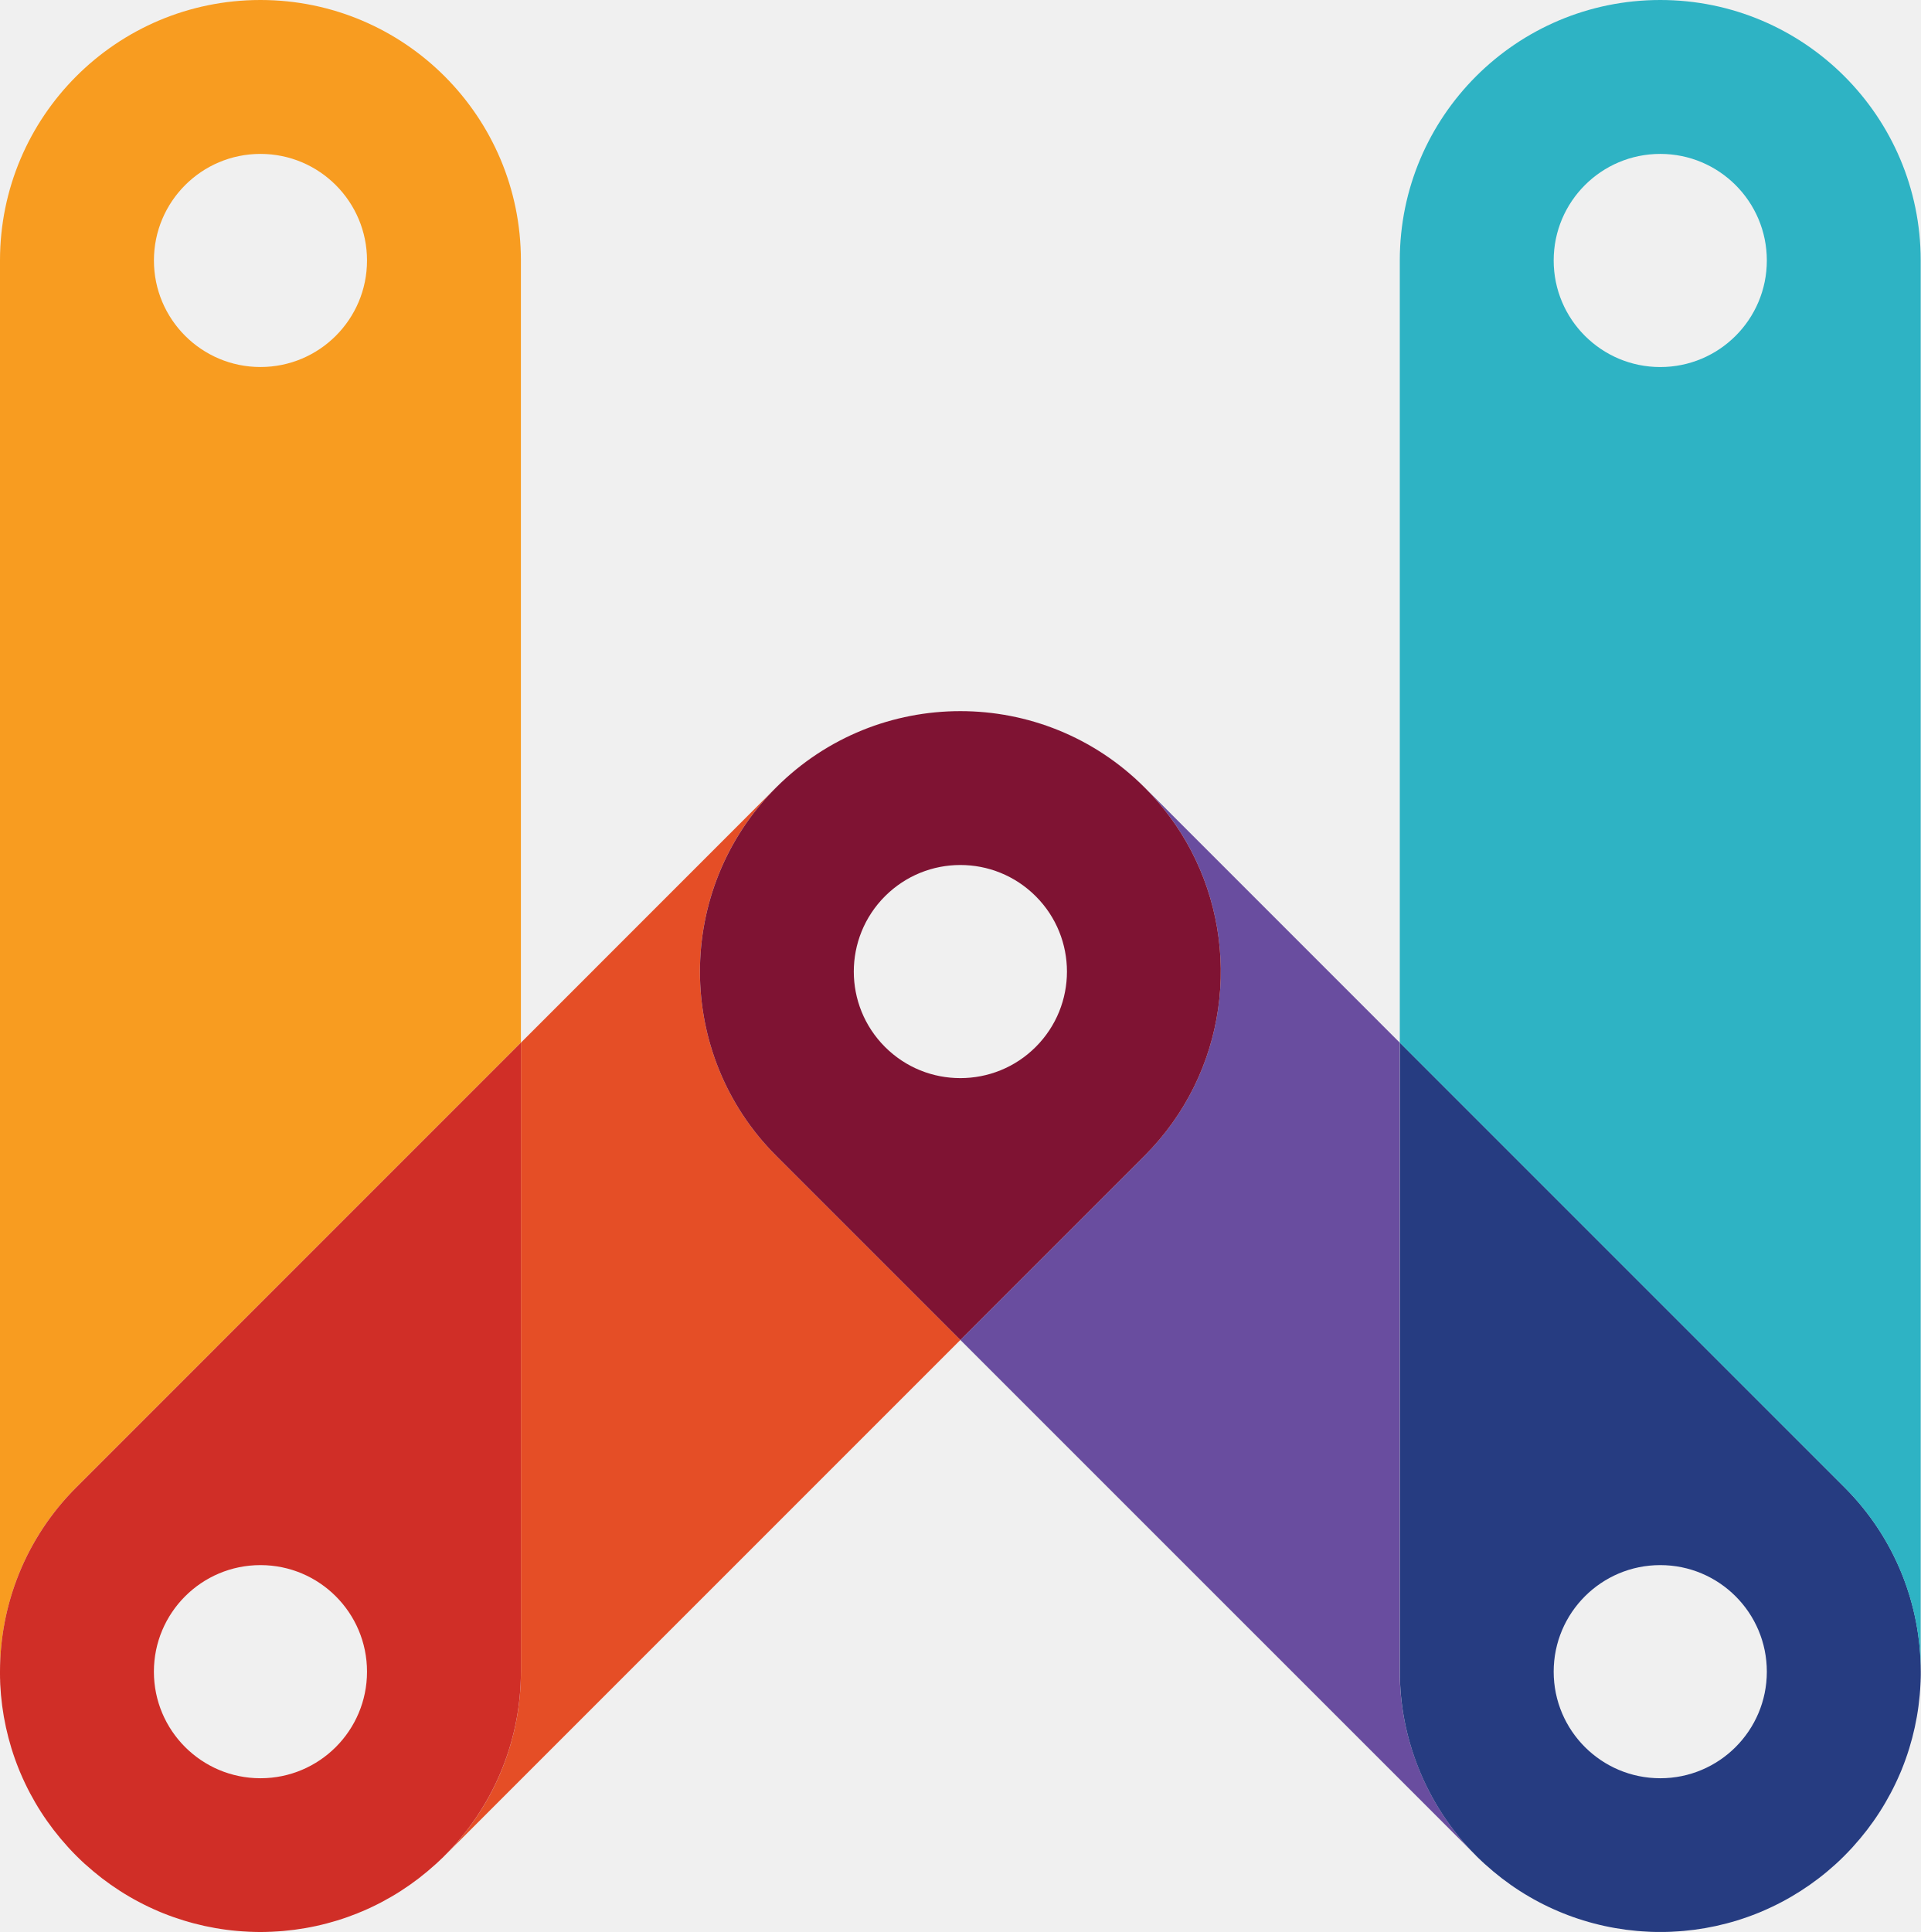
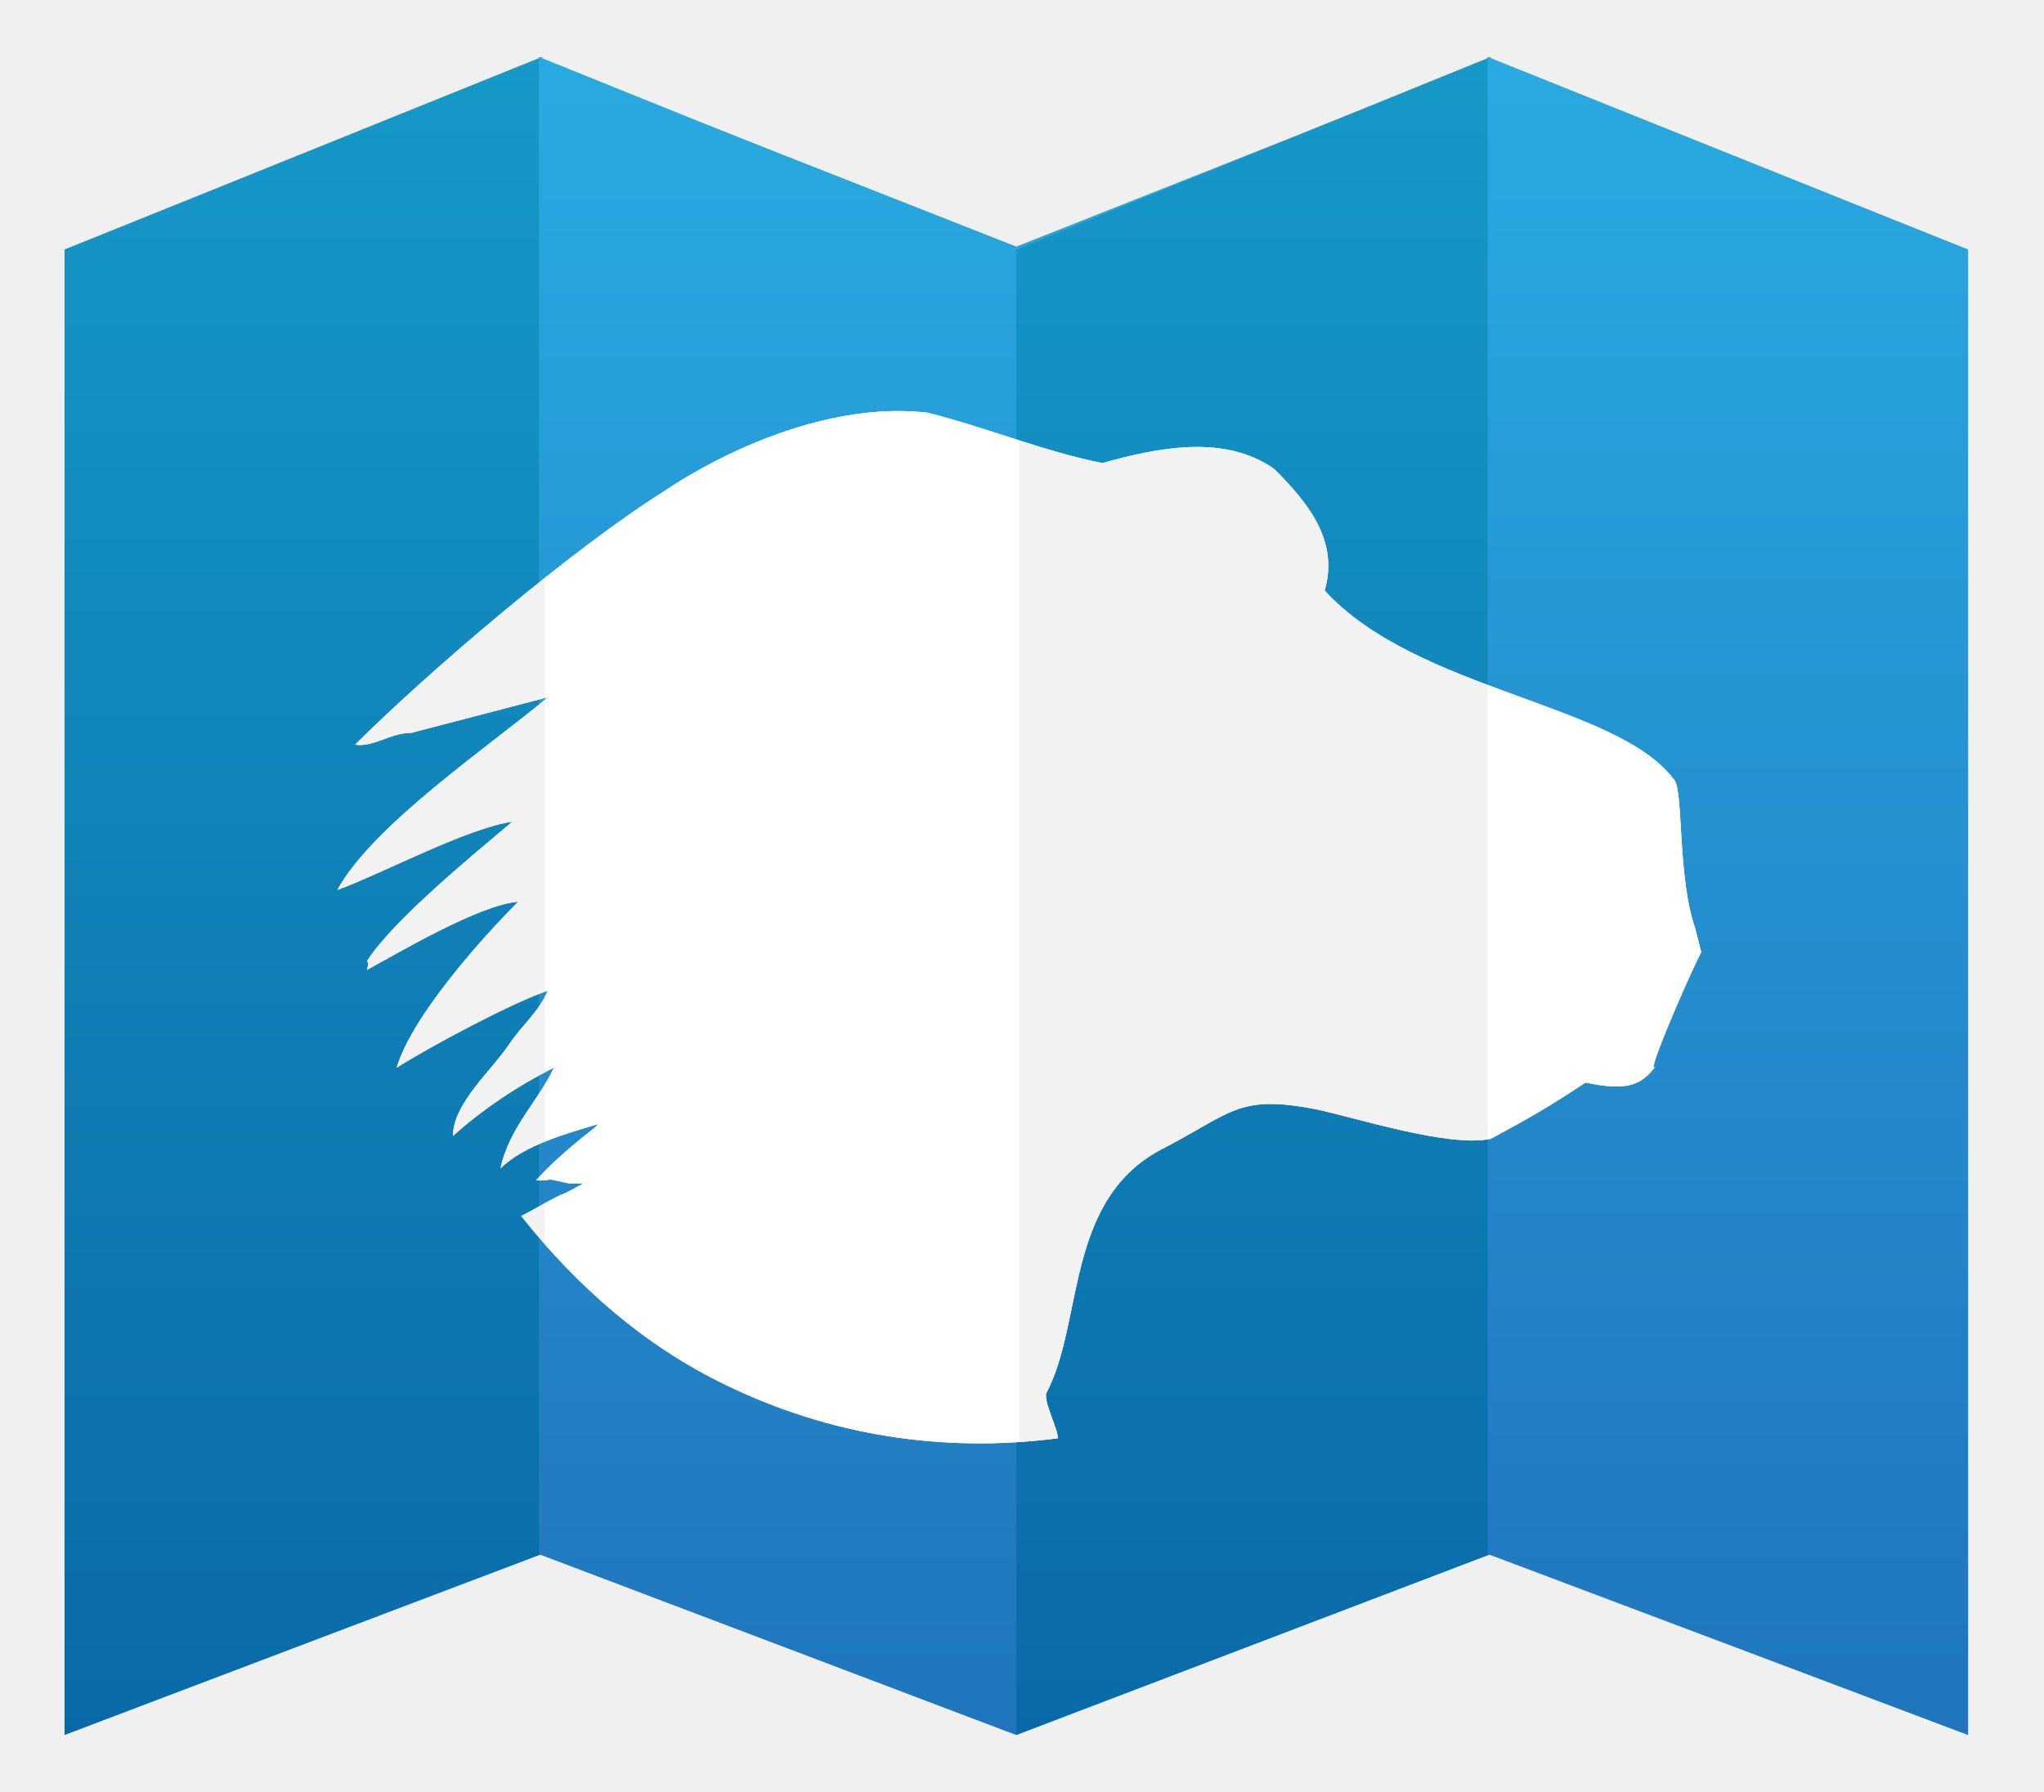
- <svg xmlns="http://www.w3.org/2000/svg" version="1.1" id="Layer_1" x="0px" y="0px" width="61.643px" height="62px" viewBox="0 0 61.643 62" enable-background="new 0 0 61.643 62" xml:space="preserve">
-   <g>
+ <svg xmlns="http://www.w3.org/2000/svg" xmlns:xlink="http://www.w3.org/1999/xlink" version="1.1" id="Layer_1" x="0px" y="0px" width="73px" height="64px" viewBox="0 0 73 64" enable-background="new 0 0 73 64" xml:space="preserve">
+   <g id="only_logo">
    <g>
-       <path fill="#F89C20" d="M0,8.359v45.277c0.001-2.138,0.817-4.275,2.448-5.906l14.27-14.27V8.359c0-4.614-3.738-8.355-8.351-8.359    H8.35C3.737,0.004,0,3.746,0,8.359z M11.779,8.359c0,1.889-1.531,3.419-3.42,3.419c-1.888,0-3.419-1.531-3.419-3.419    s1.531-3.42,3.419-3.42C10.249,4.939,11.779,6.471,11.779,8.359z" />
-       <path fill="#E54E26" d="M24.912,25.268c1.632-1.632,3.771-2.448,5.91-2.448c-2.139,0-4.279,0.815-5.912,2.448l-8.191,8.192v20.181    c0,2.308-0.936,4.398-2.449,5.911L30.822,43l-5.91-5.91C21.647,33.826,21.647,28.533,24.912,25.268z" />
-       <path fill="#D02E27" d="M0,53.636c0,0.001,0,0.002,0,0.004c0,0.035,0,0.069,0,0.103c0,0.018,0,0.035,0.001,0.053    c0,0.017,0,0.034,0,0.05c0.001,0.024,0.002,0.049,0.003,0.072c0,0.009,0,0.019,0,0.028c0.001,0.029,0.002,0.059,0.003,0.088    c0,0.004,0,0.007,0,0.009c0.045,0.932,0.244,1.855,0.598,2.732c0.002,0.005,0.004,0.009,0.006,0.014    c0.007,0.018,0.015,0.035,0.021,0.052c0.007,0.017,0.014,0.034,0.021,0.05c0.002,0.005,0.004,0.01,0.007,0.016    c0.369,0.869,0.881,1.662,1.508,2.351c0.003,0.004,0.006,0.007,0.008,0.01c0.019,0.021,0.039,0.041,0.058,0.063    c0.007,0.007,0.015,0.015,0.021,0.022c0.016,0.017,0.032,0.033,0.047,0.05c0.013,0.013,0.026,0.026,0.039,0.041    c0.01,0.01,0.021,0.021,0.031,0.032c0.024,0.024,0.05,0.05,0.074,0.075c0.024,0.024,0.049,0.048,0.074,0.073    c0.01,0.01,0.022,0.021,0.033,0.032c0.014,0.013,0.027,0.026,0.04,0.039c0.016,0.016,0.033,0.031,0.05,0.047    c0.007,0.006,0.015,0.014,0.023,0.021c0.021,0.019,0.042,0.039,0.062,0.058c0.003,0.003,0.006,0.005,0.01,0.007    c0.688,0.626,1.482,1.139,2.351,1.508c0.006,0.002,0.012,0.005,0.018,0.008c0.016,0.006,0.032,0.013,0.048,0.02    c0.018,0.008,0.036,0.015,0.053,0.021c0.004,0.002,0.009,0.004,0.013,0.006c0.877,0.354,1.802,0.555,2.732,0.598    c0.003,0.001,0.005,0.001,0.008,0.001c0.03,0.001,0.06,0.003,0.09,0.004c0.009,0,0.018,0,0.026,0    c0.025,0.002,0.049,0.002,0.074,0.003c0.016,0.001,0.03,0.001,0.047,0.001c0.018,0.001,0.037,0.001,0.055,0.001    C8.288,61.999,8.32,62,8.352,62h0.014c0.033,0,0.064-0.001,0.097-0.001c0.018,0,0.036,0,0.054-0.001c0.016,0,0.031,0,0.047-0.001    c0.025-0.001,0.049-0.001,0.074-0.003c0.009,0,0.017,0,0.026,0c0.03-0.001,0.06-0.003,0.09-0.004l0.008-0.001    c0.93-0.043,1.854-0.243,2.731-0.597c0.004-0.003,0.009-0.005,0.014-0.007c0.017-0.006,0.034-0.014,0.051-0.021    c0.017-0.006,0.034-0.014,0.051-0.021c0.005-0.002,0.01-0.004,0.016-0.006c0.869-0.369,1.663-0.882,2.352-1.509    c0.002-0.002,0.005-0.003,0.007-0.006c0.021-0.02,0.043-0.039,0.065-0.06c0.006-0.006,0.014-0.012,0.021-0.019    c0.017-0.017,0.035-0.033,0.052-0.049c0.012-0.011,0.024-0.024,0.036-0.035c0.013-0.012,0.025-0.023,0.038-0.035    c0.025-0.024,0.05-0.049,0.073-0.073c1.513-1.514,2.449-3.603,2.449-5.911V33.46L2.449,47.73C0.817,49.361,0.001,51.498,0,53.636z     M8.359,57.066c-1.889,0-3.42-1.531-3.42-3.42c0-1.889,1.531-3.42,3.42-3.42c1.89,0,3.42,1.531,3.42,3.42    C11.779,55.535,10.249,57.066,8.359,57.066z" />
-       <path fill="#694D9F" d="M44.924,53.641V33.46l-8.19-8.192c-1.633-1.633-3.773-2.448-5.912-2.448c2.139,0,4.277,0.816,5.91,2.448    c0.612,0.612,1.109,1.296,1.492,2.023c1.657,3.156,1.16,7.146-1.492,9.799L30.822,43l16.547,16.545    c-0.801-0.802-1.435-1.77-1.857-2.844C45.137,55.753,44.924,54.723,44.924,53.641z" />
-       <path fill="#7F1333" d="M38.224,27.292c-0.383-0.728-0.88-1.411-1.492-2.023c-1.633-1.632-3.771-2.448-5.91-2.448    c-2.139,0-4.278,0.816-5.91,2.448c-3.264,3.265-3.264,8.558,0,11.822l5.91,5.91l5.91-5.91    C39.384,34.438,39.881,30.447,38.224,27.292z M28.403,33.597c-1.335-1.335-1.335-3.5,0-4.836c0.668-0.667,1.543-1.003,2.419-1.002    c0.875-0.001,1.75,0.334,2.419,1.002c1.336,1.336,1.336,3.5,0,4.836c-0.668,0.668-1.543,1.001-2.419,1.001    C29.946,34.599,29.072,34.266,28.403,33.597z" />
-       <path fill="#263C81" d="M45.511,56.702c0.423,1.074,1.057,2.042,1.857,2.844c0.002,0.002,0.003,0.004,0.004,0.006    c0.025,0.024,0.05,0.048,0.074,0.073c0.013,0.012,0.024,0.024,0.038,0.035c0.011,0.011,0.023,0.024,0.036,0.035    c0.018,0.017,0.034,0.033,0.052,0.049c0.007,0.006,0.014,0.012,0.021,0.019c0.021,0.02,0.042,0.041,0.064,0.06    c0.003,0.003,0.005,0.004,0.008,0.006c0.688,0.626,1.482,1.14,2.353,1.508c0.005,0.002,0.01,0.005,0.017,0.007    c0.016,0.007,0.032,0.014,0.05,0.021c0.017,0.007,0.034,0.014,0.053,0.021c0.003,0.001,0.008,0.003,0.012,0.006    c0.877,0.354,1.803,0.554,2.732,0.597l0.009,0.001c0.029,0.001,0.06,0.003,0.09,0.004c0.008,0,0.018,0,0.025,0.001    c0.024,0,0.049,0.001,0.073,0.002c0.017,0,0.032,0.001,0.048,0.001c0.019,0,0.037,0.001,0.054,0.001c0.032,0,0.064,0,0.097,0    h0.016c0.031,0,0.062,0,0.095,0c0.018,0,0.037-0.001,0.055-0.001c0.017,0,0.032-0.001,0.048-0.001    c0.023-0.001,0.049-0.002,0.073-0.002c0.009-0.001,0.018-0.001,0.026-0.001c0.029-0.001,0.061-0.003,0.09-0.004    c0.002,0,0.005,0,0.007-0.001c0.932-0.043,1.855-0.243,2.733-0.598c0.005-0.002,0.009-0.004,0.013-0.005    c0.019-0.007,0.036-0.015,0.054-0.022c0.016-0.006,0.033-0.013,0.049-0.02c0.006-0.003,0.012-0.006,0.016-0.008    c0.869-0.369,1.664-0.881,2.353-1.507c0.003-0.003,0.007-0.005,0.009-0.009c0.021-0.019,0.042-0.038,0.063-0.057    c0.008-0.007,0.016-0.015,0.022-0.021c0.017-0.016,0.033-0.032,0.051-0.047c0.014-0.012,0.026-0.025,0.039-0.039    c0.011-0.011,0.022-0.021,0.033-0.032c0.025-0.024,0.05-0.049,0.074-0.073c0.025-0.024,0.05-0.05,0.073-0.075    c0.011-0.011,0.021-0.022,0.032-0.032c0.013-0.014,0.026-0.027,0.039-0.042c0.015-0.016,0.031-0.032,0.047-0.049    c0.007-0.008,0.015-0.015,0.021-0.022c0.019-0.021,0.038-0.042,0.057-0.063c0.003-0.003,0.007-0.006,0.009-0.01    c0.626-0.688,1.138-1.482,1.508-2.351c0.002-0.006,0.005-0.011,0.007-0.016c0.007-0.017,0.014-0.034,0.021-0.05    c0.008-0.017,0.015-0.035,0.022-0.052c0.001-0.005,0.003-0.009,0.005-0.014c0.354-0.875,0.554-1.8,0.598-2.731    c0-0.003,0-0.006,0-0.01c0.002-0.029,0.003-0.059,0.005-0.088c0-0.009,0-0.019,0-0.028c0.001-0.023,0.002-0.047,0.003-0.072    c0-0.017,0.001-0.034,0.001-0.05c0-0.018,0-0.035,0.001-0.053c0-0.034,0-0.068,0-0.103c0-2.14-0.816-4.279-2.448-5.911    l-14.27-14.27v20.181C44.925,54.723,45.137,55.753,45.511,56.702z M53.285,50.226c1.889,0,3.42,1.531,3.42,3.42    c0,1.889-1.531,3.42-3.42,3.42s-3.421-1.531-3.421-3.42C49.864,51.757,51.396,50.226,53.285,50.226z" />
-       <path fill="#2EB3C4" d="M44.925,8.359V33.46l14.271,14.27c1.631,1.632,2.447,3.771,2.447,5.911V8.359    C61.643,3.742,57.9,0,53.285,0C48.667,0,44.925,3.742,44.925,8.359z M53.285,4.939c1.889,0,3.42,1.531,3.42,3.42    s-1.531,3.42-3.42,3.42c-1.89,0-3.421-1.532-3.421-3.42S51.395,4.939,53.285,4.939z" />
+       <linearGradient id="SVGID_1_" gradientUnits="userSpaceOnUse" x1="-1815.33" y1="803.018" x2="-1815.33" y2="772.748" gradientTransform="matrix(1.98 0 0 1.98 3630.65 -1528.008)">
+         <stop offset="0" style="stop-color:#2075BC" />
+         <stop offset="1" style="stop-color:#29AAE1" />
+       </linearGradient>
+       <polygon fill="url(#SVGID_1_)" points="53.239,2.139 53.239,2.033 53.239,2.139 53.134,2.033 53.134,2.139 36.297,8.809     19.355,2.139 19.355,2.033 19.249,2.139 19.249,2.033 19.249,2.139 2.306,8.915 2.306,61.967 19.249,55.507 36.297,61.967     36.297,61.967 36.297,61.967 36.297,61.967 36.297,61.967 53.239,55.507 70.288,61.967 70.288,8.915   " />
+       <g>
+         <linearGradient id="SVGID_2_" gradientUnits="userSpaceOnUse" x1="-1828.192" y1="803.018" x2="-1828.192" y2="772.748" gradientTransform="matrix(1.98 0 0 1.98 3630.65 -1528.008)">
+           <stop offset="0" style="stop-color:#0A6AA8" />
+           <stop offset="1" style="stop-color:#1699C8" />
+         </linearGradient>
+         <polygon fill="url(#SVGID_2_)" points="2.306,8.915 2.306,61.967 19.355,55.507 19.355,2.033    " />
+         <linearGradient id="SVGID_3_" gradientUnits="userSpaceOnUse" x1="-1819.635" y1="803.018" x2="-1819.635" y2="772.748" gradientTransform="matrix(1.98 0 0 1.98 3630.65 -1528.008)">
+           <stop offset="0" style="stop-color:#2075BC" />
+           <stop offset="1" style="stop-color:#29AAE1" />
+         </linearGradient>
+         <polygon fill="url(#SVGID_3_)" points="36.297,8.915 36.297,61.967 19.249,55.507 19.249,2.033    " />
+         <linearGradient id="SVGID_4_" gradientUnits="userSpaceOnUse" x1="-1811.051" y1="803.018" x2="-1811.051" y2="772.748" gradientTransform="matrix(1.98 0 0 1.98 3630.65 -1528.008)">
+           <stop offset="0" style="stop-color:#0A6AA8" />
+           <stop offset="1" style="stop-color:#1699C8" />
+         </linearGradient>
+         <polygon fill="url(#SVGID_4_)" points="36.297,8.915 36.297,61.967 53.239,55.507 53.239,2.033    " />
+         <linearGradient id="SVGID_5_" gradientUnits="userSpaceOnUse" x1="-1802.495" y1="803.018" x2="-1802.495" y2="772.748" gradientTransform="matrix(1.98 0 0 1.98 3630.65 -1528.008)">
+           <stop offset="0" style="stop-color:#2075BC" />
+           <stop offset="1" style="stop-color:#29AAE1" />
+         </linearGradient>
+         <polygon fill="url(#SVGID_5_)" points="70.288,8.915 70.288,61.967 53.134,55.507 53.134,2.033    " />
+       </g>
+       <g>
+         <g>
+           <g>
+             <g>
+               <g>
+                 <defs>
+                   <path id="SVGID_6_" d="M60.546,33.164c-0.635-1.8-0.423-4.871-0.742-5.295c-2.012-2.753-9.212-3.176-12.495-6.777          c0.529-1.8-0.635-3.176-1.8-4.341c-1.8-1.271-4.236-0.742-6.141-0.212c-2.117-0.423-4.13-1.271-6.247-1.8          c-4.659-0.529-9.319,2.753-9.319,2.753c-3.388,2.117-8.577,6.566-11.119,9.106c0.635,0.106,1.271-0.423,2.012-0.423          l4.871-1.271c-2.012,1.694-6.247,4.553-7.518,6.883c1.482-0.529,4.659-2.224,6.247-2.436          c-1.377,1.165-4.236,3.494-5.189,4.976c0.106,0.106,0,0.212,0,0.317c1.165-0.635,4.024-2.33,5.401-2.436          c-1.377,1.377-3.812,4.13-4.341,5.93c1.165-0.742,4.13-2.33,5.401-2.753c-0.317,0.742-0.953,1.271-1.377,1.906          c-0.635,0.953-2.012,2.117-2.012,3.282c1.059-0.953,2.33-1.8,3.601-2.436c-0.529,1.165-1.588,2.117-1.906,3.601          c0.847-0.847,2.436-1.271,3.494-1.588l-0.106,0.106c-0.106,0.106-1.271,0.953-2.117,1.906c0.742,0,0.212-0.106,1.165,0.106          h0.529c-0.212,0.106-0.529,0.317-0.847,0.423l0,0c-0.423,0.212-0.953,0.529-1.377,0.742          c2.012,2.542,4.447,4.659,7.306,6.035c3.707,1.8,7.73,2.436,11.859,1.906c0-0.212-0.106-0.423-0.212-0.742l0,0l0,0          c-0.106-0.317-0.212-0.529-0.212-0.847l0,0l0,0c1.377-2.542,0.635-6.989,4.236-8.789c2.436-1.271,2.647-1.906,5.401-1.377          c1.482,0.317,4.765,1.377,6.247,1.059c1.377-0.742,2.117-1.165,3.388-2.012c1.482,0.317,2.012,0.106,2.542-0.635          c-0.529,0.742,0.953-2.753,1.588-4.024L60.546,33.164z" />
+                 </defs>
+                 <clipPath id="SVGID_7_">
+                   <use xlink:href="#SVGID_6_" overflow="visible" />
+                 </clipPath>
+                 <ellipse clip-path="url(#SVGID_7_)" fill="#FFFFFF" cx="36.297" cy="33.377" rx="31.555" ry="21.39" />
+               </g>
+             </g>
+           </g>
+         </g>
+         <g>
+           <g>
+             <g>
+               <g>
+                 <defs>
+                   <path id="SVGID_8_" d="M60.546,33.164c-0.635-1.8-0.423-4.871-0.742-5.295c-2.012-2.753-9.212-3.176-12.495-6.777          c0.529-1.8-0.635-3.176-1.8-4.341c-1.8-1.271-4.236-0.742-6.141-0.212c-2.117-0.423-4.13-1.271-6.247-1.8          c-4.659-0.529-9.319,2.753-9.319,2.753c-3.388,2.117-8.577,6.566-11.119,9.106c0.635,0.106,1.271-0.423,2.012-0.423          l4.871-1.271c-2.012,1.694-6.247,4.553-7.518,6.883c1.482-0.529,4.659-2.224,6.247-2.436          c-1.377,1.165-4.236,3.494-5.189,4.976c0.106,0.106,0,0.212,0,0.317c1.165-0.635,4.024-2.33,5.401-2.436          c-1.377,1.377-3.812,4.13-4.341,5.93c1.165-0.742,4.13-2.33,5.401-2.753c-0.317,0.742-0.953,1.271-1.377,1.906          c-0.635,0.953-2.012,2.117-2.012,3.282c1.059-0.953,2.33-1.8,3.601-2.436c-0.529,1.165-1.588,2.117-1.906,3.601          c0.847-0.847,2.436-1.271,3.494-1.588l-0.106,0.106c-0.106,0.106-1.271,0.953-2.117,1.906c0.742,0,0.212-0.106,1.165,0.106          h0.529c-0.212,0.106-0.529,0.317-0.847,0.423l0,0c-0.423,0.212-0.953,0.529-1.377,0.742          c2.012,2.542,4.447,4.659,7.306,6.035c3.707,1.8,7.73,2.436,11.859,1.906c0-0.212-0.106-0.423-0.212-0.742l0,0l0,0          c-0.106-0.317-0.212-0.529-0.212-0.847l0,0l0,0c1.377-2.542,0.635-6.989,4.236-8.789c2.436-1.271,2.647-1.906,5.401-1.377          c1.482,0.317,4.765,1.377,6.247,1.059c1.377-0.742,2.117-1.165,3.388-2.012c1.482,0.317,2.012,0.106,2.542-0.635          c-0.529,0.742,0.953-2.753,1.588-4.024L60.546,33.164z" />
+                 </defs>
+                 <clipPath id="SVGID_9_">
+                   <use xlink:href="#SVGID_8_" overflow="visible" />
+                 </clipPath>
+                 <polygon clip-path="url(#SVGID_9_)" fill="#F2F2F2" points="2.73,9.869 2.73,63.555 19.566,56.884 19.566,3.091        " />
+               </g>
+             </g>
+           </g>
+         </g>
+         <g>
+           <g>
+             <g>
+               <g>
+                 <defs>
+                   <path id="SVGID_10_" d="M60.546,33.164c-0.635-1.8-0.423-4.871-0.742-5.295c-2.012-2.753-9.212-3.176-12.495-6.777          c0.529-1.8-0.635-3.176-1.8-4.341c-1.8-1.271-4.236-0.742-6.141-0.212c-2.117-0.423-4.13-1.271-6.247-1.8          c-4.659-0.529-9.319,2.753-9.319,2.753c-3.388,2.117-8.577,6.566-11.119,9.106c0.635,0.106,1.271-0.423,2.012-0.423          l4.871-1.271c-2.012,1.694-6.247,4.553-7.518,6.883c1.482-0.529,4.659-2.224,6.247-2.436          c-1.377,1.165-4.236,3.494-5.189,4.976c0.106,0.106,0,0.212,0,0.317c1.165-0.635,4.024-2.33,5.401-2.436          c-1.377,1.377-3.812,4.13-4.341,5.93c1.165-0.742,4.13-2.33,5.401-2.753c-0.317,0.742-0.953,1.271-1.377,1.906          c-0.635,0.953-2.012,2.117-2.012,3.282c1.059-0.953,2.33-1.8,3.601-2.436c-0.529,1.165-1.588,2.117-1.906,3.601          c0.847-0.847,2.436-1.271,3.494-1.588l-0.106,0.106c-0.106,0.106-1.271,0.953-2.117,1.906c0.742,0,0.212-0.106,1.165,0.106          h0.529c-0.212,0.106-0.529,0.317-0.847,0.423l0,0c-0.423,0.212-0.953,0.529-1.377,0.742          c2.012,2.542,4.447,4.659,7.306,6.035c3.707,1.8,7.73,2.436,11.859,1.906c0-0.212-0.106-0.423-0.212-0.742l0,0l0,0          c-0.106-0.317-0.212-0.529-0.212-0.847l0,0l0,0c1.377-2.542,0.635-6.989,4.236-8.789c2.436-1.271,2.647-1.906,5.401-1.377          c1.482,0.317,4.765,1.377,6.247,1.059c1.377-0.742,2.117-1.165,3.388-2.012c1.482,0.317,2.012,0.106,2.542-0.635          c-0.529,0.742,0.953-2.753,1.588-4.024L60.546,33.164z" />
+                 </defs>
+                 <clipPath id="SVGID_11_">
+                   <use xlink:href="#SVGID_10_" overflow="visible" />
+                 </clipPath>
+                 <polygon clip-path="url(#SVGID_11_)" fill="#FFFFFF" points="36.403,9.869 36.403,63.555 19.46,56.884 19.46,3.091                 " />
+               </g>
+             </g>
+           </g>
+         </g>
+         <g>
+           <g>
+             <g>
+               <g>
+                 <defs>
+                   <path id="SVGID_12_" d="M60.546,33.164c-0.635-1.8-0.423-4.871-0.742-5.295c-2.012-2.753-9.212-3.176-12.495-6.777          c0.529-1.8-0.635-3.176-1.8-4.341c-1.8-1.271-4.236-0.742-6.141-0.212c-2.117-0.423-4.13-1.271-6.247-1.8          c-4.659-0.529-9.319,2.753-9.319,2.753c-3.388,2.117-8.577,6.566-11.119,9.106c0.635,0.106,1.271-0.423,2.012-0.423          l4.871-1.271c-2.012,1.694-6.247,4.553-7.518,6.883c1.482-0.529,4.659-2.224,6.247-2.436          c-1.377,1.165-4.236,3.494-5.189,4.976c0.106,0.106,0,0.212,0,0.317c1.165-0.635,4.024-2.33,5.401-2.436          c-1.377,1.377-3.812,4.13-4.341,5.93c1.165-0.742,4.13-2.33,5.401-2.753c-0.317,0.742-0.953,1.271-1.377,1.906          c-0.635,0.953-2.012,2.117-2.012,3.282c1.059-0.953,2.33-1.8,3.601-2.436c-0.529,1.165-1.588,2.117-1.906,3.601          c0.847-0.847,2.436-1.271,3.494-1.588l-0.106,0.106c-0.106,0.106-1.271,0.953-2.117,1.906c0.742,0,0.212-0.106,1.165,0.106          h0.529c-0.212,0.106-0.529,0.317-0.847,0.423l0,0c-0.423,0.212-0.953,0.529-1.377,0.742          c2.012,2.542,4.447,4.659,7.306,6.035c3.707,1.8,7.73,2.436,11.859,1.906c0-0.212-0.106-0.423-0.212-0.742l0,0l0,0          c-0.106-0.317-0.212-0.529-0.212-0.847l0,0l0,0c1.377-2.542,0.635-6.989,4.236-8.789c2.436-1.271,2.647-1.906,5.401-1.377          c1.482,0.317,4.765,1.377,6.247,1.059c1.377-0.742,2.117-1.165,3.388-2.012c1.482,0.317,2.012,0.106,2.542-0.635          c-0.529,0.742,0.953-2.753,1.588-4.024L60.546,33.164z" />
+                 </defs>
+                 <clipPath id="SVGID_13_">
+                   <use xlink:href="#SVGID_12_" overflow="visible" />
+                 </clipPath>
+                 <polygon clip-path="url(#SVGID_13_)" fill="#F2F2F2" points="36.403,9.869 36.403,63.555 53.134,56.884 53.134,3.091                 " />
+               </g>
+             </g>
+           </g>
+         </g>
+         <g>
+           <g>
+             <g>
+               <g>
+                 <defs>
+                   <path id="SVGID_14_" d="M60.546,33.164c-0.635-1.8-0.423-4.871-0.742-5.295c-2.012-2.753-9.212-3.176-12.495-6.777          c0.529-1.8-0.635-3.176-1.8-4.341c-1.8-1.271-4.236-0.742-6.141-0.212c-2.117-0.423-4.13-1.271-6.247-1.8          c-4.659-0.529-9.319,2.753-9.319,2.753c-3.388,2.117-8.577,6.566-11.119,9.106c0.635,0.106,1.271-0.423,2.012-0.423          l4.871-1.271c-2.012,1.694-6.247,4.553-7.518,6.883c1.482-0.529,4.659-2.224,6.247-2.436          c-1.377,1.165-4.236,3.494-5.189,4.976c0.106,0.106,0,0.212,0,0.317c1.165-0.635,4.024-2.33,5.401-2.436          c-1.377,1.377-3.812,4.13-4.341,5.93c1.165-0.742,4.13-2.33,5.401-2.753c-0.317,0.742-0.953,1.271-1.377,1.906          c-0.635,0.953-2.012,2.117-2.012,3.282c1.059-0.953,2.33-1.8,3.601-2.436c-0.529,1.165-1.588,2.117-1.906,3.601          c0.847-0.847,2.436-1.271,3.494-1.588l-0.106,0.106c-0.106,0.106-1.271,0.953-2.117,1.906c0.742,0,0.212-0.106,1.165,0.106          h0.529c-0.212,0.106-0.529,0.317-0.847,0.423l0,0c-0.423,0.212-0.953,0.529-1.377,0.742          c2.012,2.542,4.447,4.659,7.306,6.035c3.707,1.8,7.73,2.436,11.859,1.906c0-0.212-0.106-0.423-0.212-0.742l0,0l0,0          c-0.106-0.317-0.212-0.529-0.212-0.847l0,0l0,0c1.377-2.542,0.635-6.989,4.236-8.789c2.436-1.271,2.647-1.906,5.401-1.377          c1.482,0.317,4.765,1.377,6.247,1.059c1.377-0.742,2.117-1.165,3.388-2.012c1.482,0.317,2.012,0.106,2.542-0.635          c-0.529,0.742,0.953-2.753,1.588-4.024L60.546,33.164z" />
+                 </defs>
+                 <clipPath id="SVGID_15_">
+                   <use xlink:href="#SVGID_14_" overflow="visible" />
+                 </clipPath>
+                 <polygon clip-path="url(#SVGID_15_)" fill="#FFFFFF" points="70.076,9.869 70.076,63.555 53.134,56.884 53.134,3.091                 " />
+               </g>
+             </g>
+           </g>
+         </g>
+       </g>
    </g>
  </g>
+   <g id="logo_white">
+ </g>
</svg>
